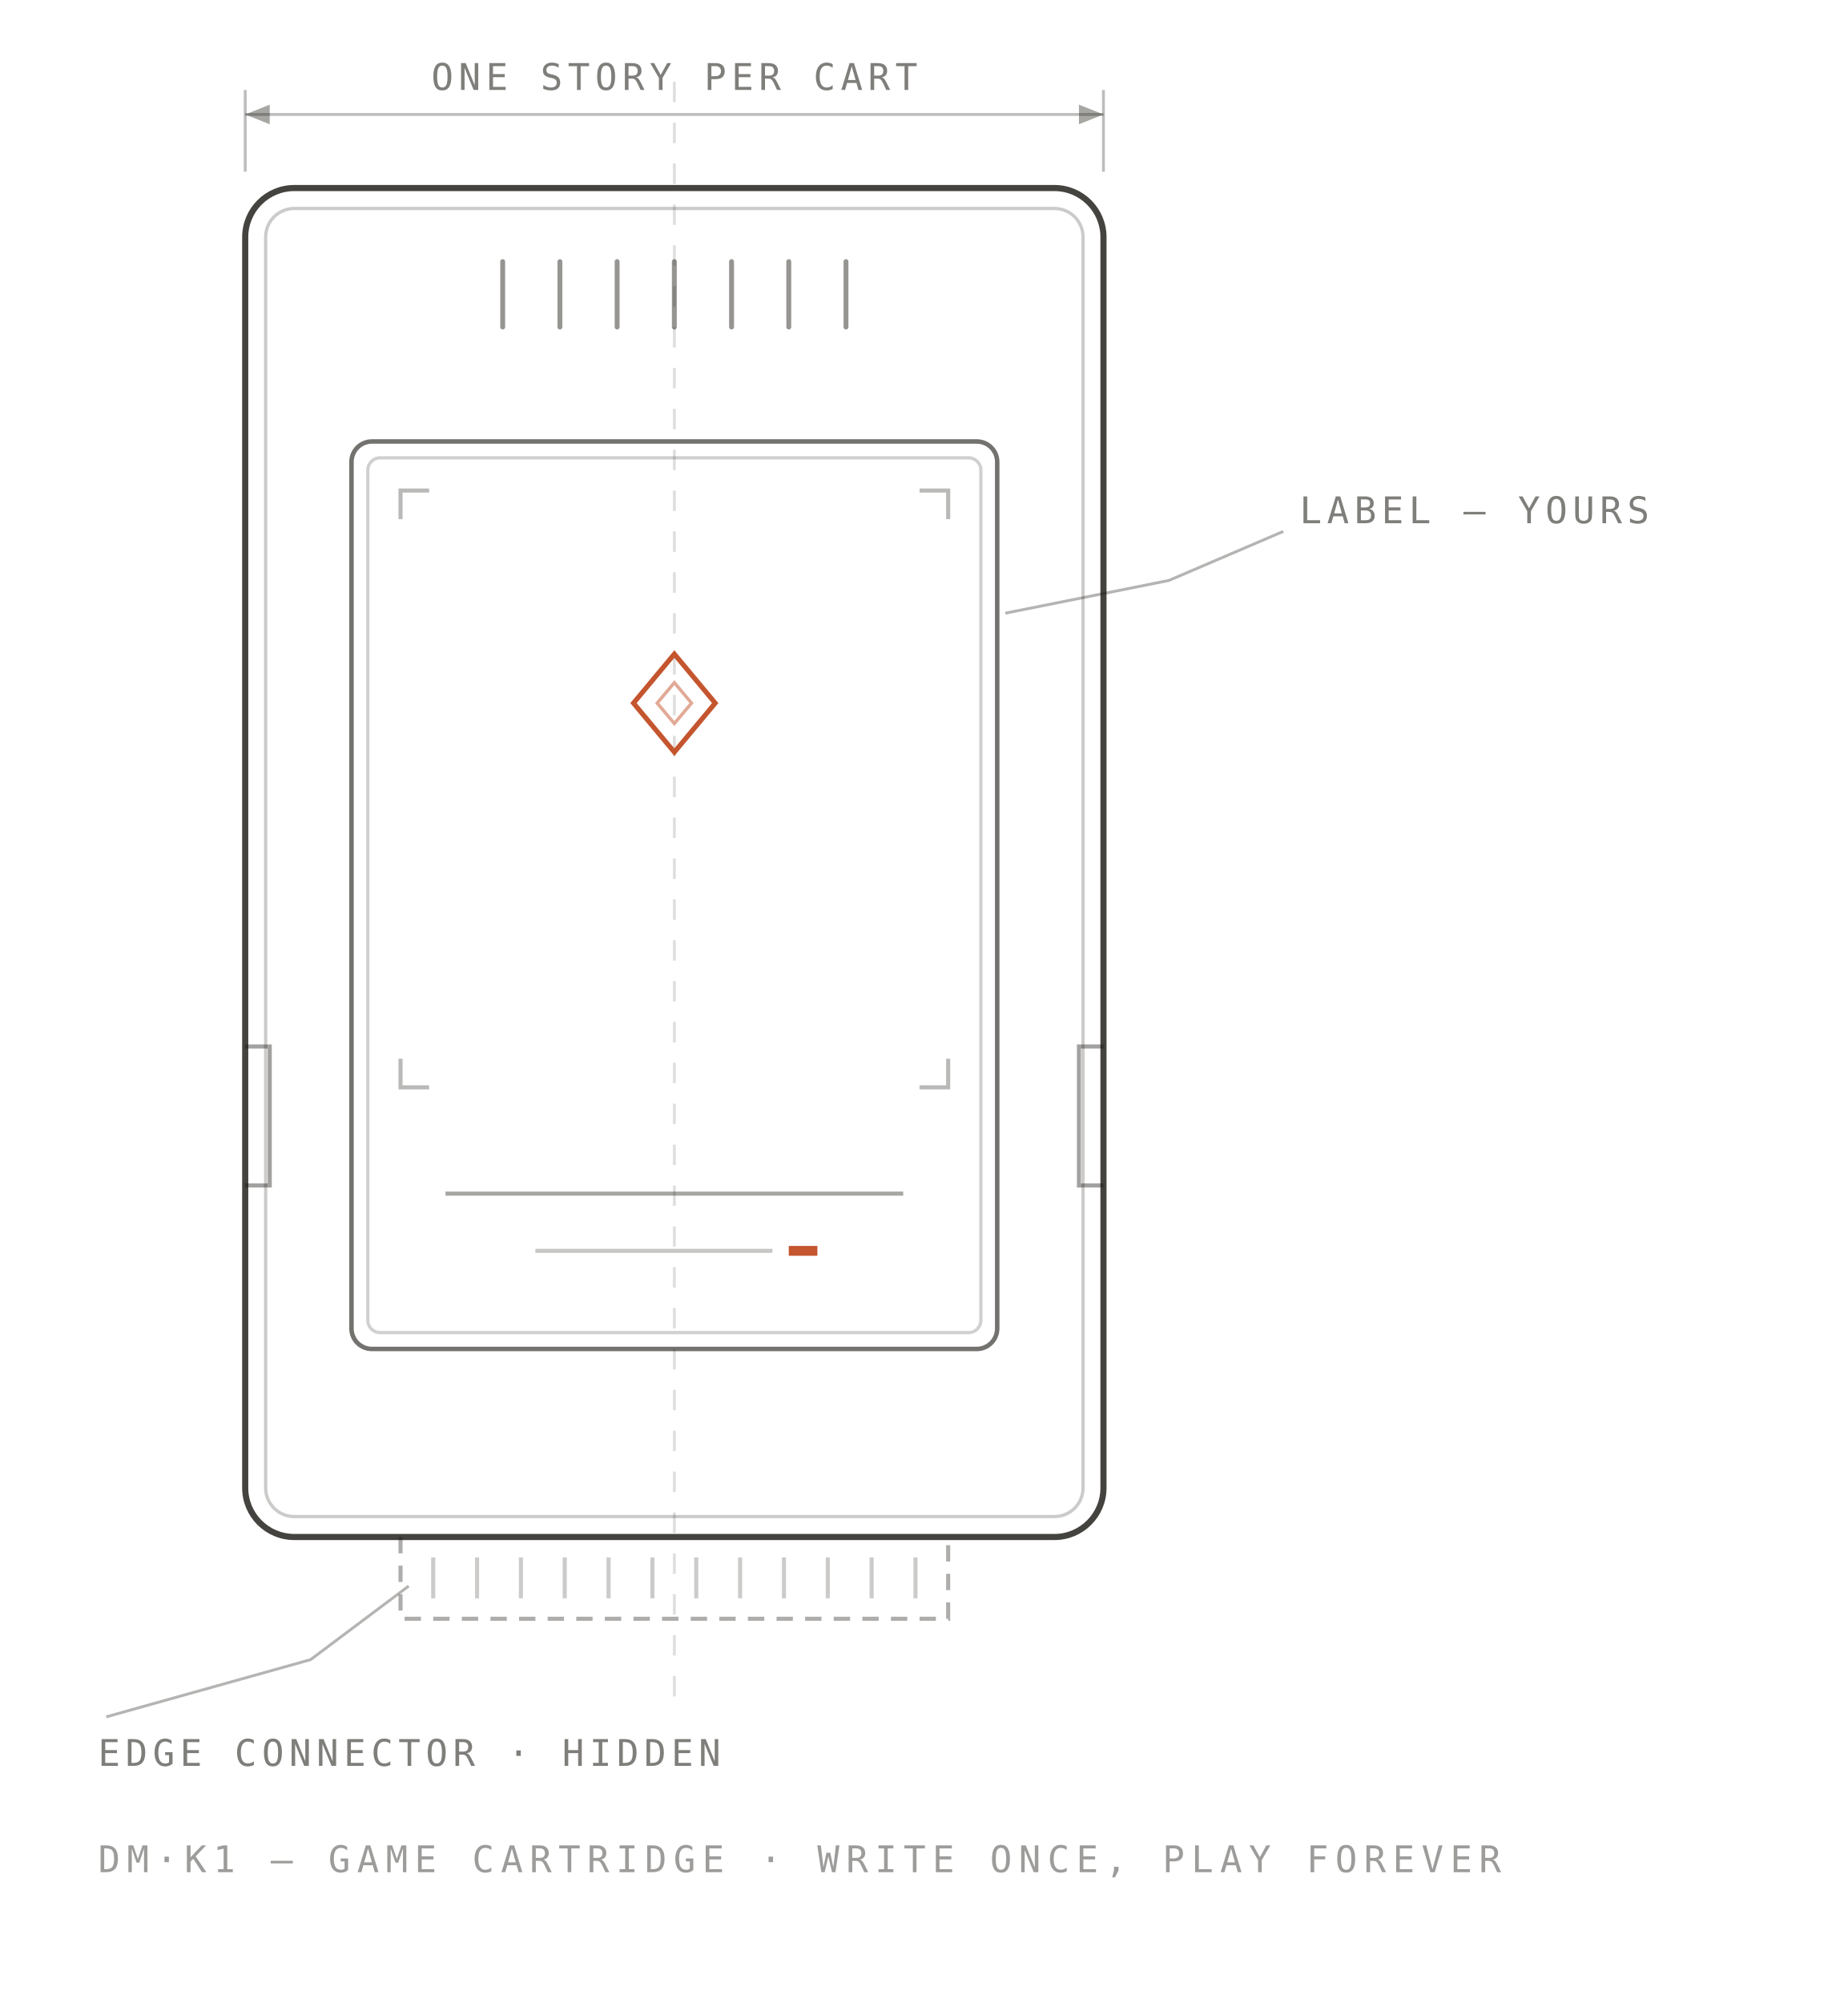
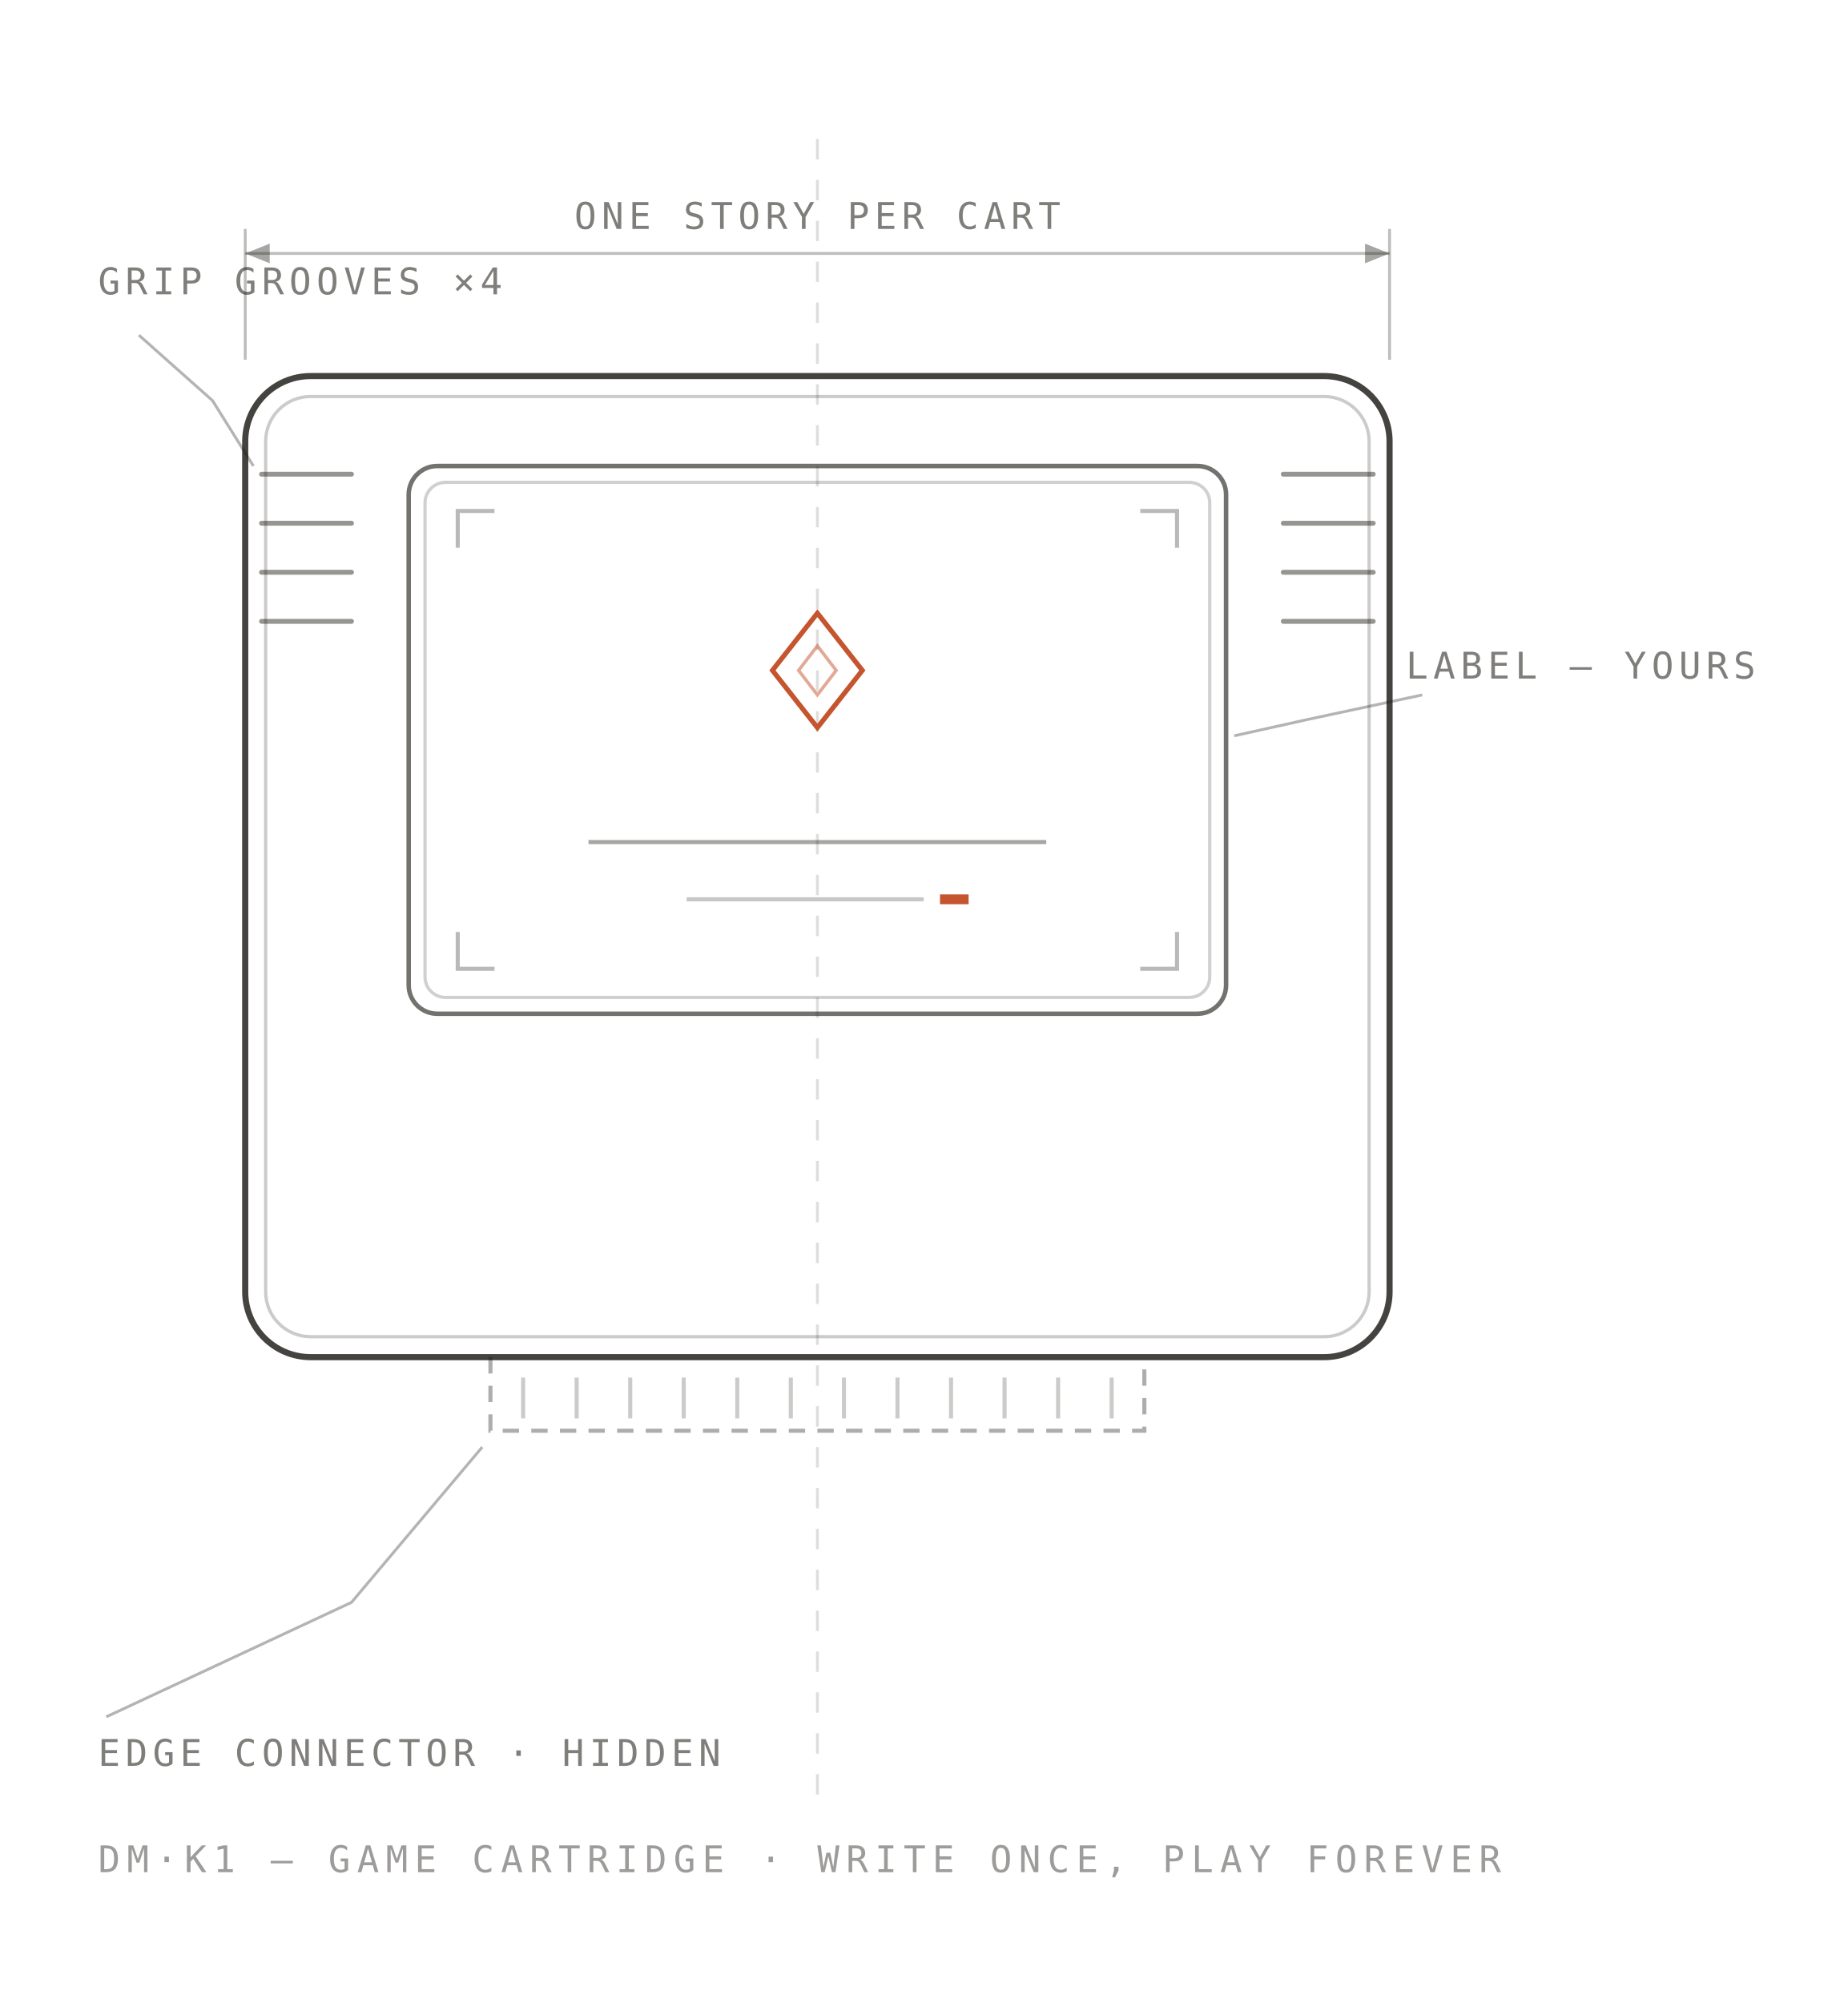
<svg xmlns="http://www.w3.org/2000/svg" viewBox="0 0 452 490" role="img" aria-label="Technical line drawing of a blank Dungeon Mastron game cartridge, label area waiting for a title">
  <style>
  .note { font: 500 9px ui-monospace, "JetBrains Mono", Menlo, Consolas, monospace; letter-spacing: .14em; fill: #17150F; fill-opacity: .55; }
  .note.title { fill-opacity: .42; letter-spacing: .18em; }
  .lead { stroke: #17150F; stroke-opacity: .32; stroke-width: .7; fill: none; }
  .ext, .dim { stroke: #17150F; stroke-opacity: .28; stroke-width: .7; fill: none; }
  .arr { fill: #17150F; fill-opacity: .38; }
  .shine { stroke-dasharray: 4 96; opacity: 0; animation: cartShine 13s linear infinite; animation-delay: -6s; }
  @keyframes cartShine {
    0% { stroke-dashoffset: 100; opacity: 0; }
    4% { opacity: .8; }
    40% { opacity: .8; }
    44% { stroke-dashoffset: 0; opacity: 0; }
    100% { stroke-dashoffset: 0; opacity: 0; }
  }
  .mark { animation: markBreath 7s ease-in-out infinite; }
  @keyframes markBreath { 0%,100% { stroke-opacity: .55; } 50% { stroke-opacity: 1; } }
  .cursor { animation: curBlink 1.4s steps(1) infinite; }
  @keyframes curBlink { 0%,55% { opacity: 1; } 56%,100% { opacity: 0; } }
  @media (prefers-reduced-motion: reduce) {
    .shine, .mark, .cursor { animation: none !important; }
    .shine { opacity: 0; }
  }
</style>
-   <path d="M165,20 V416" stroke="#17150F" stroke-opacity=".14" stroke-width=".7" stroke-dasharray="5 5" fill="none" />
-   <path d="M72,46 h186 a12,12 0 0 1 12,12 v306 a12,12 0 0 1 -12,12 h-186 a12,12 0 0 1 -12,-12 v-306 a12,12 0 0 1 12,-12 Z" stroke="#17150F" stroke-opacity=".80" stroke-width="1.5" fill="none" />
-   <rect x="65" y="51" width="200" height="320" rx="7" stroke="#17150F" stroke-opacity=".22" stroke-width=".8" fill="none" />
-   <path class="shine" d="M72,46 h186 a12,12 0 0 1 12,12 v306 a12,12 0 0 1 -12,12 h-186 a12,12 0 0 1 -12,-12 v-306 a12,12 0 0 1 12,-12 Z" pathLength="100" stroke="#C4552E" stroke-width="1.6" fill="none" />
-   <path d="M123,64 v16 M137,64 v16 M151,64 v16 M165,64 v16 M179,64 v16 M193,64 v16 M207,64 v16" stroke="#17150F" stroke-opacity=".45" stroke-width="1.2" fill="none" stroke-linecap="round" />
-   <rect x="86" y="108" width="158" height="222" rx="5" stroke="#17150F" stroke-opacity=".60" stroke-width="1.1" fill="none" />
-   <rect x="90" y="112" width="150" height="214" rx="3" stroke="#17150F" stroke-opacity=".20" stroke-width=".8" fill="none" />
-   <path class="mark" d="M165,160 L175,172 L165,184 L155,172 Z" stroke="#C4552E" stroke-width="1.2" fill="none" />
-   <path d="M165,167 L169.2,172 L165,177 L160.8,172 Z" stroke="#C4552E" stroke-opacity=".5" stroke-width=".8" fill="none" />
-   <path d="M98,127 v-7 h7 M225,120 h7 v7 M98,259 v7 h7 M225,266 h7 v-7" stroke="#17150F" stroke-opacity=".30" stroke-width="1" fill="none" />
-   <path d="M109,292 h112" stroke="#17150F" stroke-opacity=".38" stroke-width="1" fill="none" />
-   <path d="M131,306 h58" stroke="#17150F" stroke-opacity=".24" stroke-width="1" fill="none" />
-   <path class="cursor" d="M193,306 h7" stroke="#C4552E" stroke-width="2.4" fill="none" />
-   <path d="M60,256 h6 v34 h-6 M270,256 h-6 v34 h6" stroke="#17150F" stroke-opacity=".40" stroke-width="1" fill="none" />
-   <path d="M98,376 v20 h134 v-20" stroke="#17150F" stroke-opacity=".35" stroke-width="1" stroke-dasharray="4 3" fill="none" />
-   <path d="M106,381 v10 M116.727,381 v10 M127.455,381 v10 M138.182,381 v10 M148.909,381 v10 M159.636,381 v10 M170.364,381 v10 M181.091,381 v10 M191.818,381 v10 M202.545,381 v10 M213.273,381 v10 M224,381 v10" stroke="#17150F" stroke-opacity=".22" stroke-width="1" fill="none" />
-   <path d="M314,130 L286,142 L246,150" class="lead" />
-   <text x="318" y="128" class="note">LABEL — YOURS</text>
-   <path d="M26,420 L76,406 L100,388" class="lead" />
+   <path d="M200,34 V444" stroke="#17150F" stroke-opacity=".14" stroke-width=".7" stroke-dasharray="5 5" fill="none" />
+   <path d="M76,92 h248 a16,16 0 0 1 16,16 v208 a16,16 0 0 1 -16,16 h-248 a16,16 0 0 1 -16,-16 v-208 a16,16 0 0 1 16,-16 Z" stroke="#17150F" stroke-opacity=".80" stroke-width="1.5" fill="none" />
+   <rect x="65" y="97" width="270" height="230" rx="11" stroke="#17150F" stroke-opacity=".22" stroke-width=".8" fill="none" />
+   <path class="shine" d="M76,92 h248 a16,16 0 0 1 16,16 v208 a16,16 0 0 1 -16,16 h-248 a16,16 0 0 1 -16,-16 v-208 a16,16 0 0 1 16,-16 Z" pathLength="100" stroke="#C4552E" stroke-width="1.6" fill="none" />
+   <path d="M64,116 h22 M64,128 h22 M64,140 h22 M64,152 h22" stroke="#17150F" stroke-opacity=".45" stroke-width="1.2" fill="none" stroke-linecap="round" />
+   <path d="M336,116 h-22 M336,128 h-22 M336,140 h-22 M336,152 h-22" stroke="#17150F" stroke-opacity=".45" stroke-width="1.2" fill="none" stroke-linecap="round" />
+   <rect x="100" y="114" width="200" height="134" rx="7" stroke="#17150F" stroke-opacity=".60" stroke-width="1.1" fill="none" />
+   <rect x="104" y="118" width="192" height="126" rx="5" stroke="#17150F" stroke-opacity=".20" stroke-width=".8" fill="none" />
+   <path class="mark" d="M200,150 L211,164 L200,178 L189,164 Z" stroke="#C4552E" stroke-width="1.2" fill="none" />
+   <path d="M200,158 L204.6,164 L200,170 L195.4,164 Z" stroke="#C4552E" stroke-opacity=".5" stroke-width=".8" fill="none" />
+   <path d="M112,134 v-9 h9 M279,125 h9 v9 M112,228 v9 h9 M279,237 h9 v-9" stroke="#17150F" stroke-opacity=".30" stroke-width="1" fill="none" />
+   <path d="M144,206 h112" stroke="#17150F" stroke-opacity=".38" stroke-width="1" fill="none" />
+   <path d="M168,220 h58" stroke="#17150F" stroke-opacity=".24" stroke-width="1" fill="none" />
+   <path class="cursor" d="M230,220 h7" stroke="#C4552E" stroke-width="2.4" fill="none" />
+   <path d="M120,332 v18 h160 v-18" stroke="#17150F" stroke-opacity=".35" stroke-width="1" stroke-dasharray="4 3" fill="none" />
+   <path d="M128,337 v10 M141.1,337 v10 M154.2,337 v10 M167.3,337 v10 M180.4,337 v10 M193.5,337 v10 M206.5,337 v10 M219.6,337 v10 M232.7,337 v10 M245.8,337 v10 M258.9,337 v10 M272,337 v10" stroke="#17150F" stroke-opacity=".22" stroke-width="1" fill="none" />
+   <path d="M34,82 L52,98 L62,114" class="lead" />
+   <text x="24" y="72" class="note">GRIP GROOVES ×4</text>
+   <path d="M348,170 L320,176 L302,180" class="lead" />
+   <text x="344" y="166" class="note">LABEL — YOURS</text>
+   <path d="M26,420 L86,392 L118,354" class="lead" />
  <text x="24" y="432" class="note">EDGE CONNECTOR · HIDDEN</text>
-   <path d="M60,42 V22 M270,42 V22" class="ext" />
-   <path d="M60,28 H270" class="dim" />
-   <path d="M60,28 l6,-2.4 v4.8 Z M270,28 l-6,-2.4 v4.8 Z" class="arr" />
-   <text x="165" y="22" text-anchor="middle" class="note">ONE STORY PER CART</text>
+   <path d="M60,88 V56 M340,88 V56" class="ext" />
+   <path d="M60,62 H340" class="dim" />
+   <path d="M60,62 l6,-2.4 v4.8 Z M340,62 l-6,-2.4 v4.8 Z" class="arr" />
+   <text x="200" y="56" text-anchor="middle" class="note">ONE STORY PER CART</text>
  <text x="24" y="458" class="note title">DM·K1 — GAME CARTRIDGE · WRITE ONCE, PLAY FOREVER</text>
</svg>
